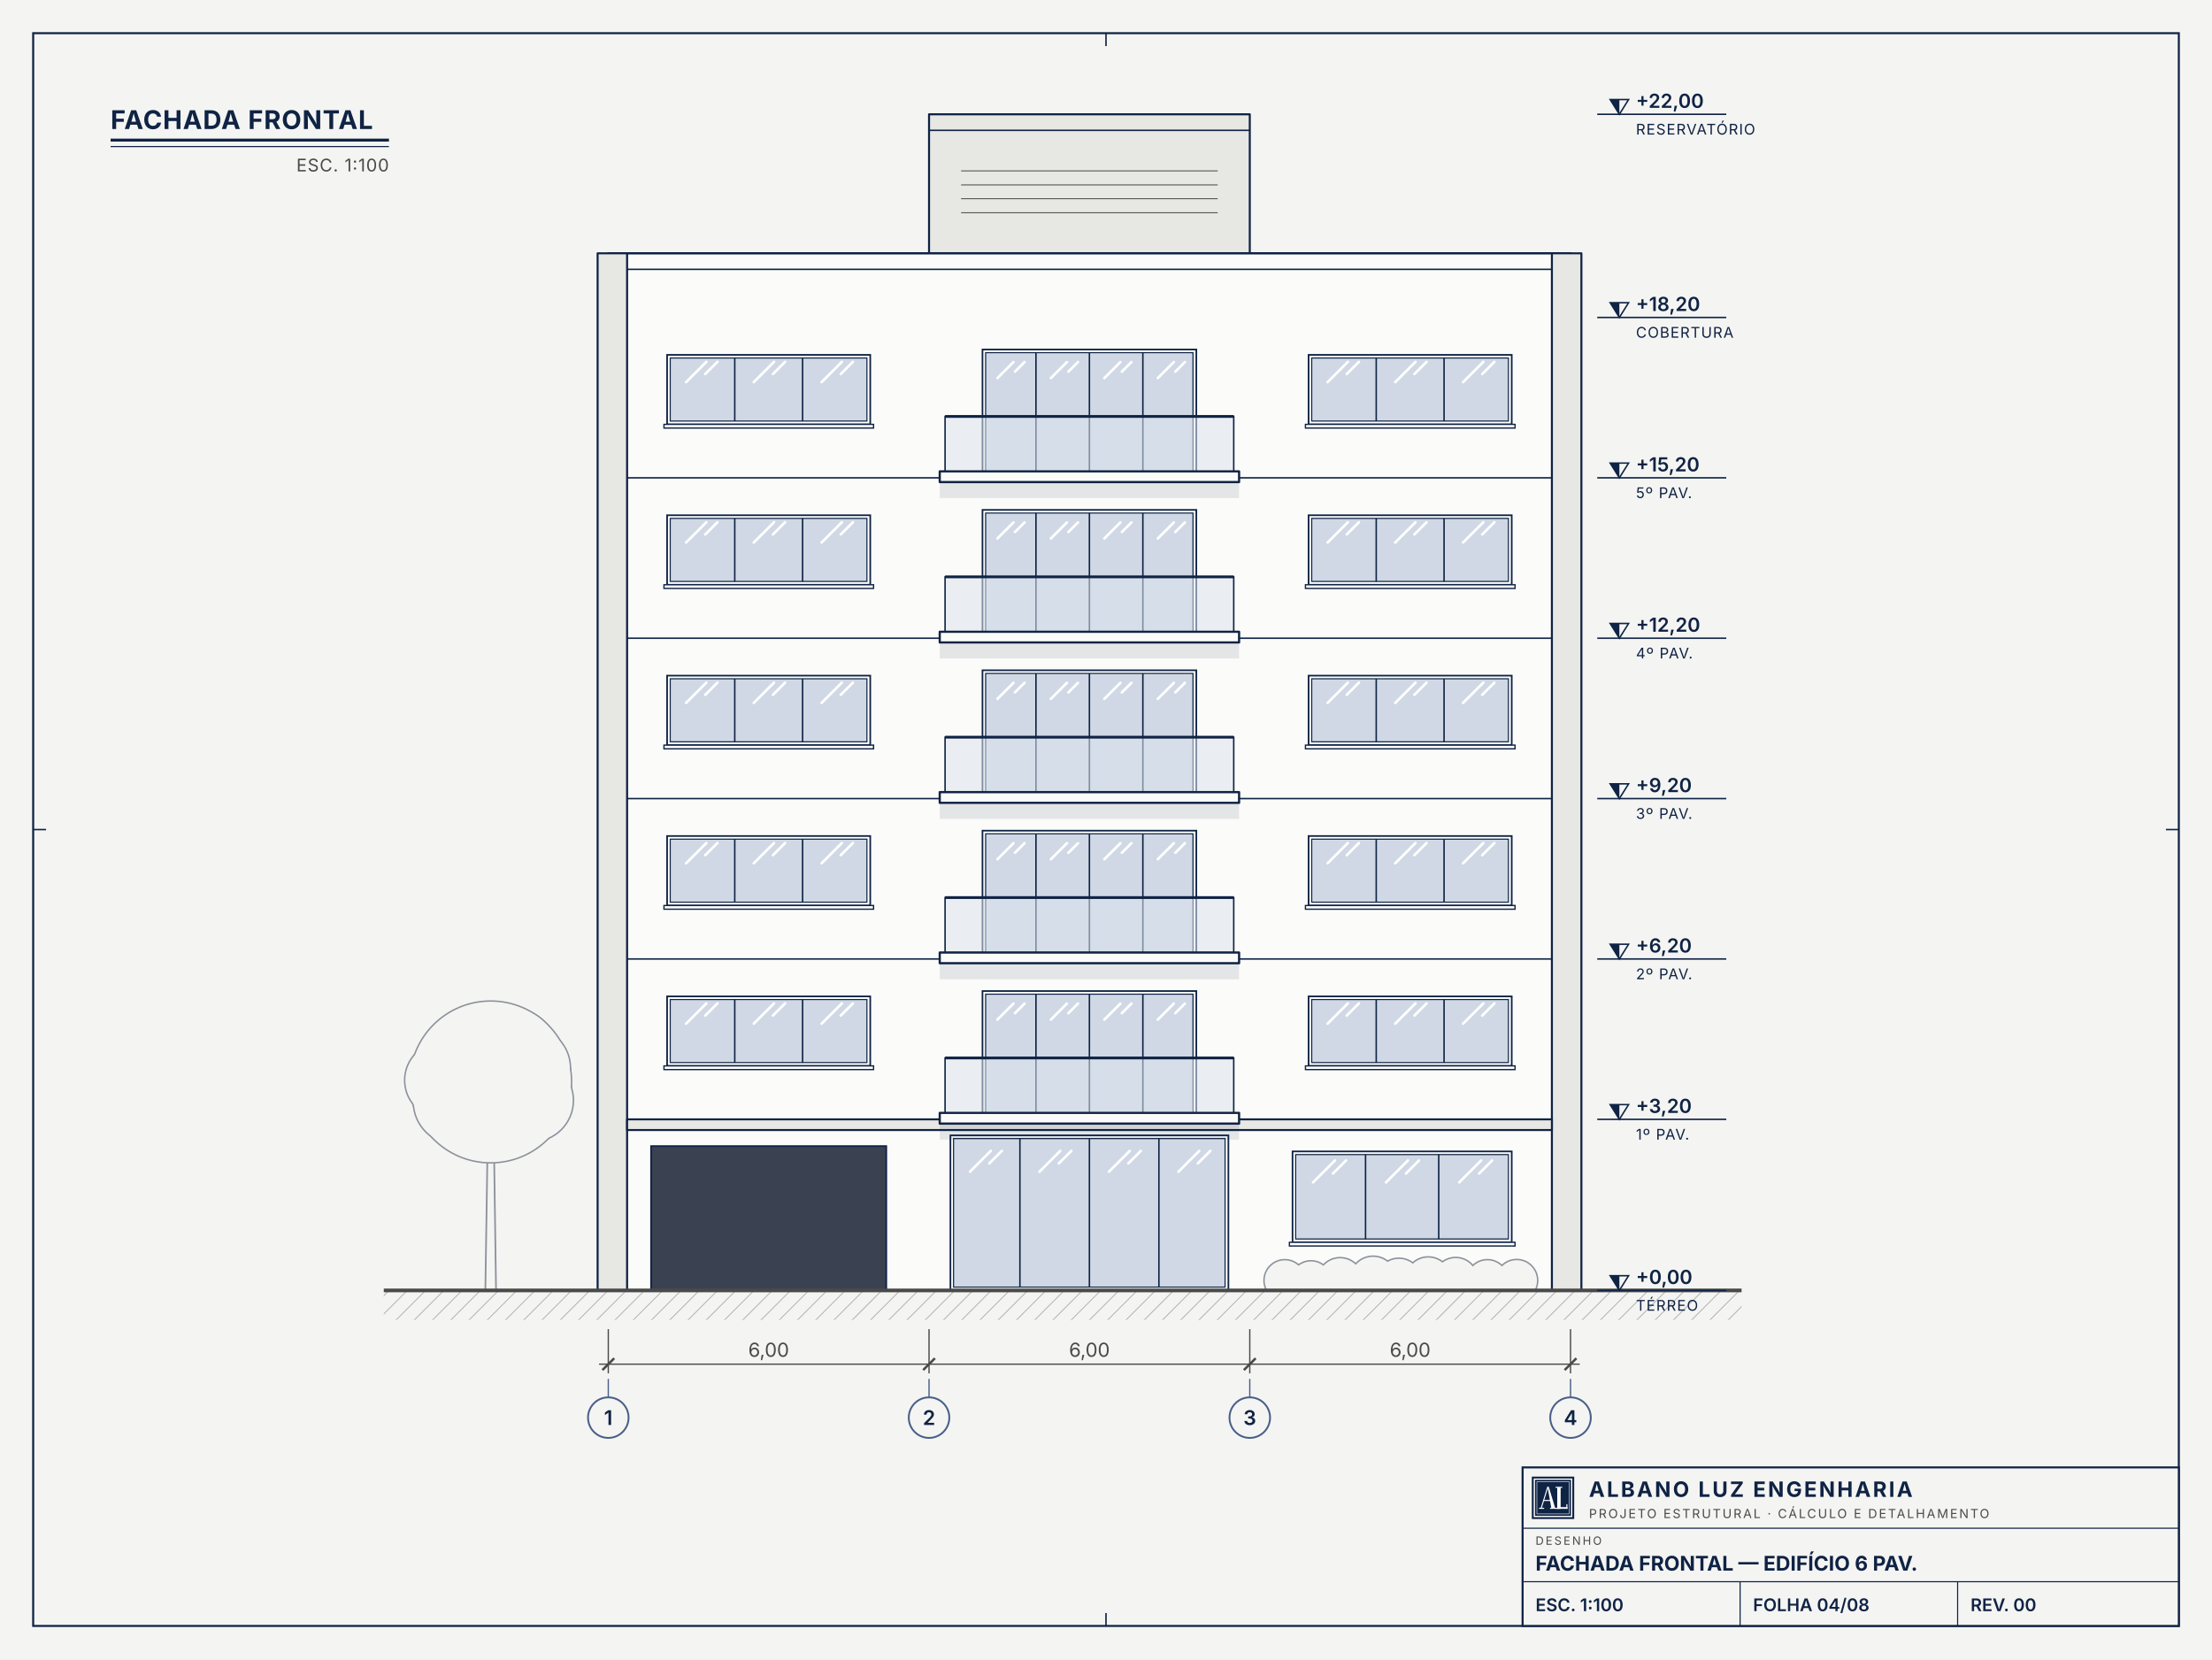
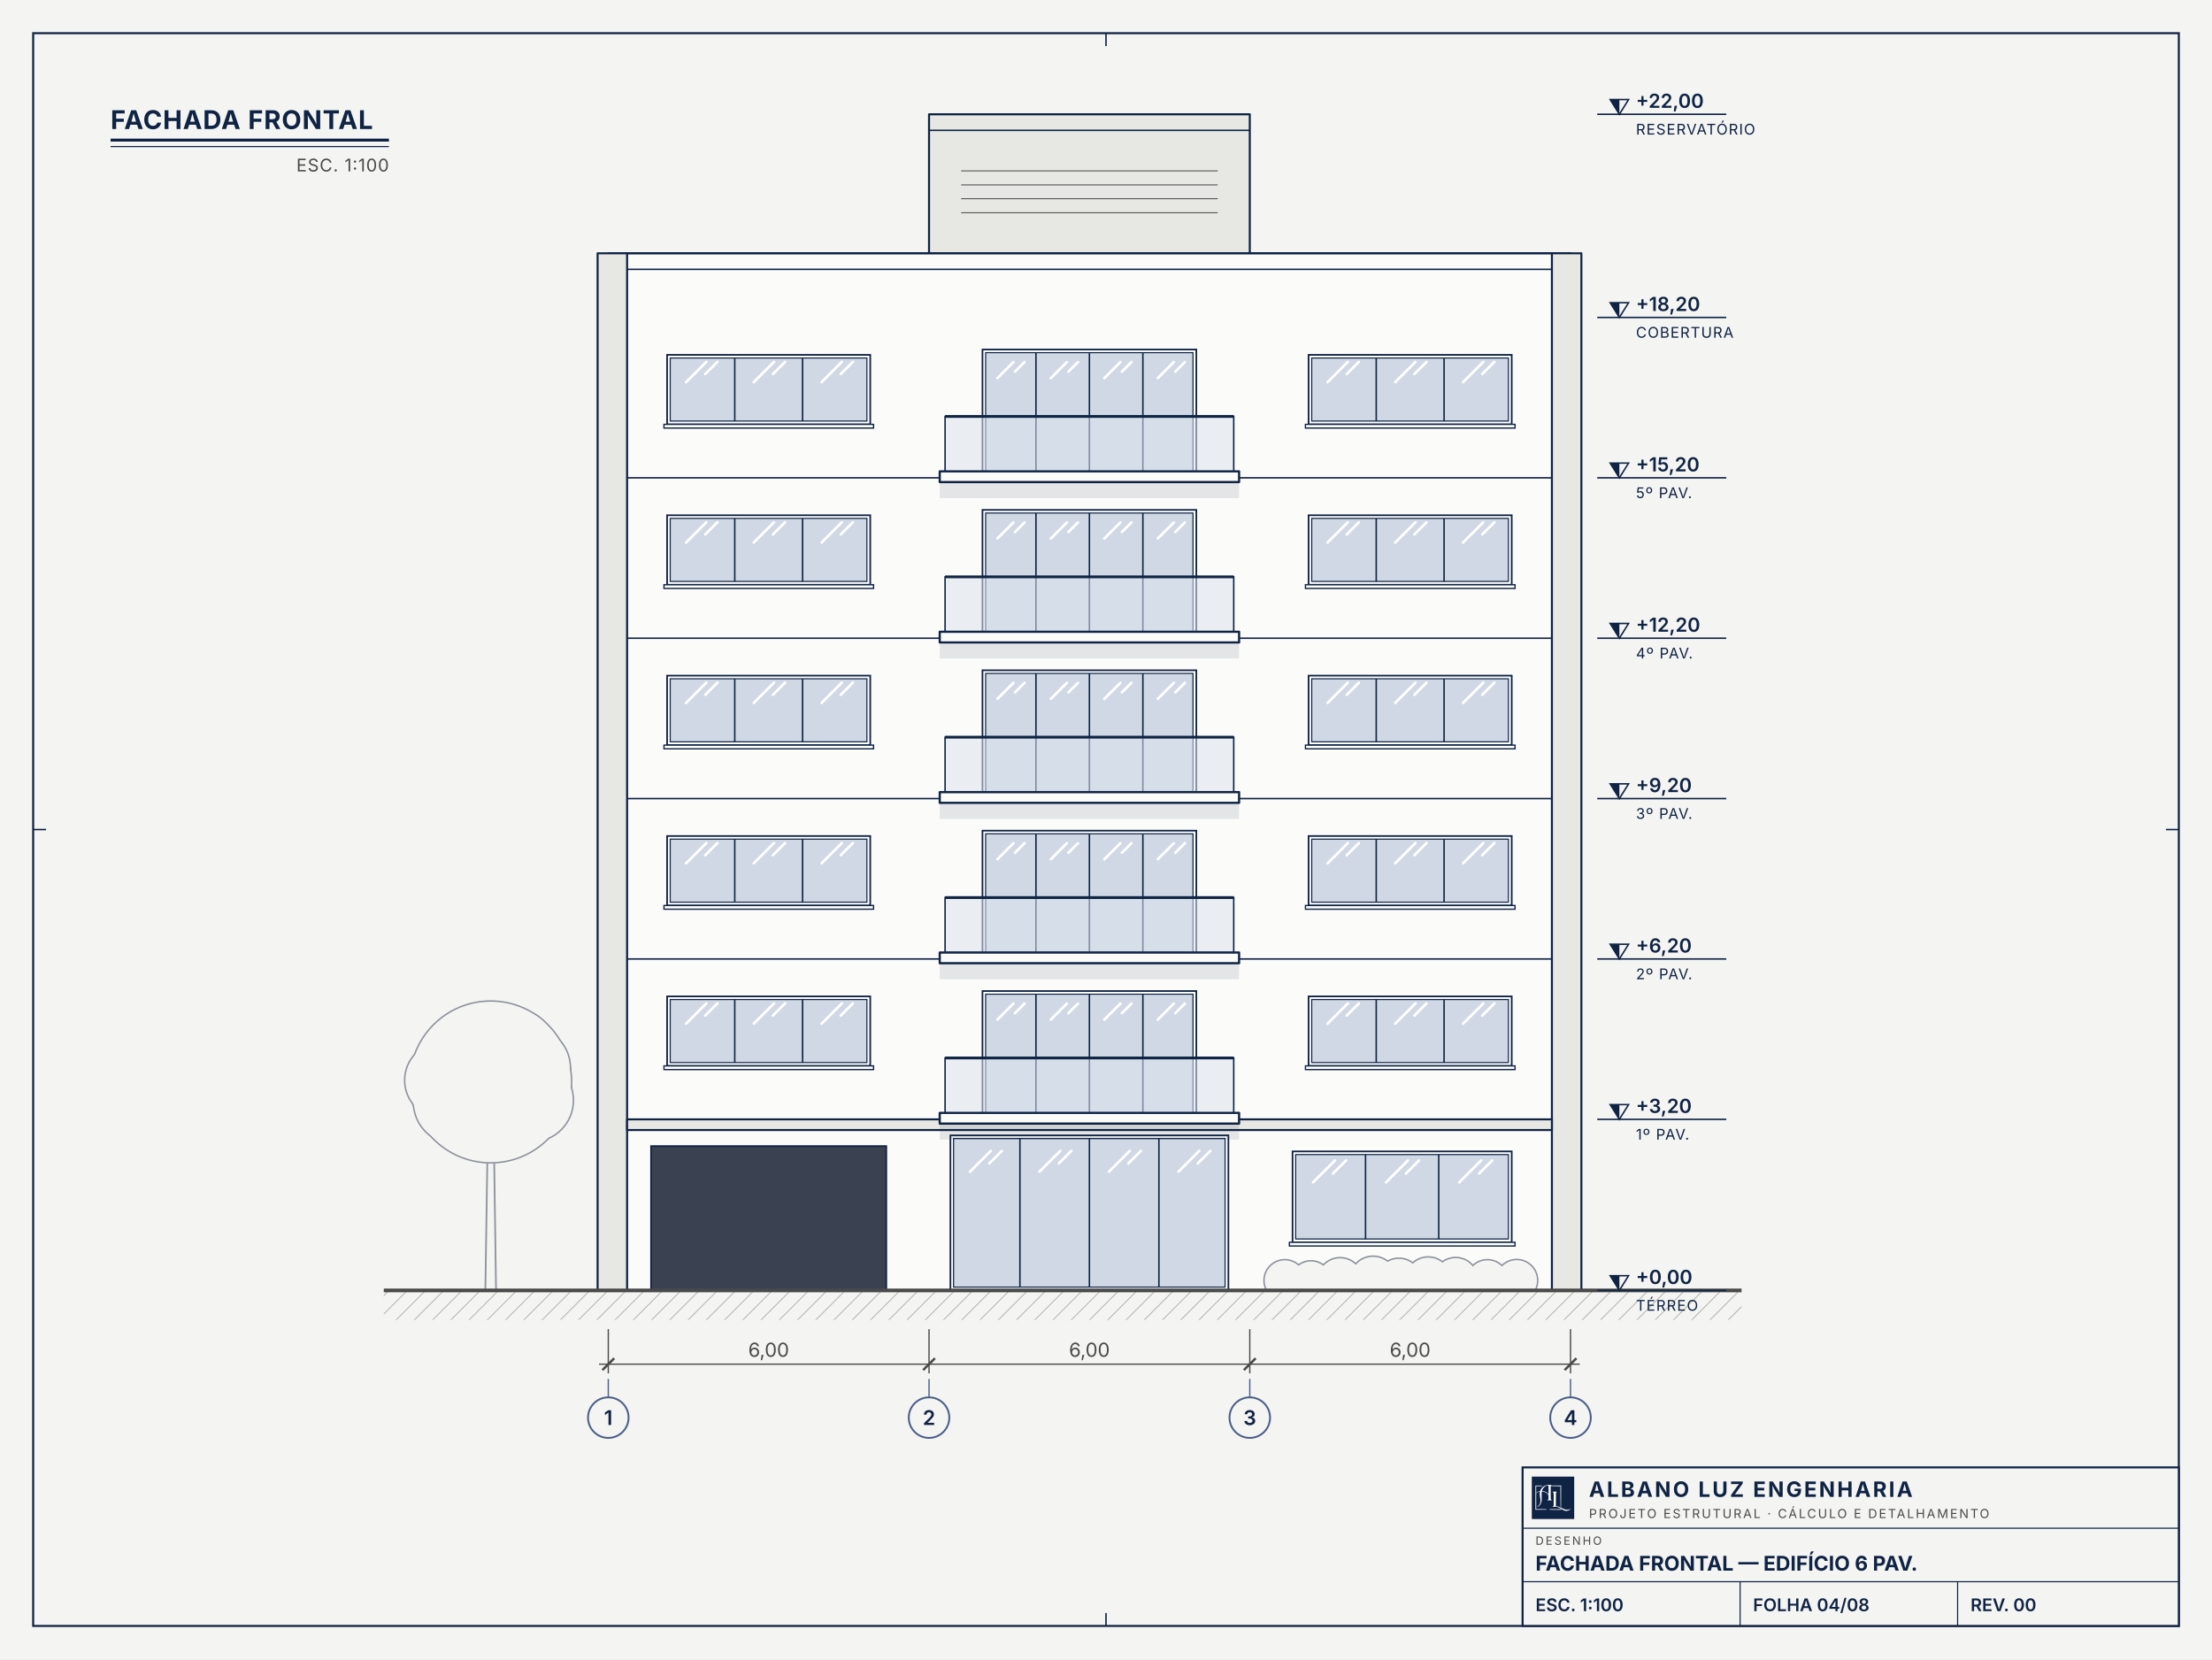
<svg xmlns="http://www.w3.org/2000/svg" width="1200" height="900" viewBox="0 0 1200 900" font-family="Inter, Arial, Helvetica, sans-serif">
  <style>text{stroke:none}.o{fill:none;stroke:#0F2344;stroke-width:1.5;stroke-linejoin:round}.w{fill:#FBFBF9;stroke:#0F2344;stroke-width:1.2;stroke-linejoin:round}.w2{fill:#E7E7E3;stroke:#0F2344;stroke-width:1.1;stroke-linejoin:round}.w3{fill:#D6D6D2;stroke:#0F2344;stroke-width:1}.fr{fill:#fff;stroke:#0F2344;stroke-width:.9}.gl{fill:#CFD8E4;stroke:#0F2344;stroke-width:.6}.gl2{fill:#DCE3EC;fill-opacity:.55;stroke:#0F2344;stroke-width:.8}.mu{fill:none;stroke:#0F2344;stroke-width:.8}.rf{fill:none;stroke:#fff;stroke-width:1.4;stroke-linecap:round}.pt{fill:#fff;stroke:#0F2344;stroke-width:.7}.th{fill:none;stroke:#4A4A4A;stroke-width:.5}.tn{fill:none;stroke:#0F2344;stroke-width:.8}.sh{fill:#0F2344;fill-opacity:.1}.dk{fill:#3A4150;stroke:#0F2344;stroke-width:.9}.md{fill:url(#mad);stroke:#0F2344;stroke-width:.9}.mt{fill:url(#met);stroke:#0F2344;stroke-width:1}.tl{fill:url(#telha);stroke:#0F2344;stroke-width:1.1;stroke-linejoin:round}.trs{fill:none;stroke:#8C929C;stroke-width:1.6}.trf{fill:#F4F4F2}.trk{fill:none;stroke:#8C929C;stroke-width:.9}.nw{fill:url(#hn);stroke:#0F2344;stroke-width:1.4;stroke-dasharray:8 4}.nd{fill:none;stroke:#0F2344;stroke-width:1;stroke-dasharray:6 3}.gx{fill:#FAFAF8;stroke:#4A4A4A;stroke-width:1.2}</style>
  <defs>
    <pattern id="terra" width="7" height="7" patternUnits="userSpaceOnUse" patternTransform="rotate(45)">
      <path d="M0 0V7" stroke="#4A4A4A" stroke-width=".7" />
    </pattern>
  </defs>
  <rect width="1200" height="900" fill="#F4F4F2" />
  <rect x="504" y="62" width="174" height="75.4" class="w2" />
  <line x1="504" y1="70.7" x2="678" y2="70.7" class="tn" />
  <path d="M521.4 115.4H660.6M521.4 107.8H660.6M521.4 100.3H660.6M521.4 92.7H660.6" class="th" />
  <rect x="330" y="137.4" width="522" height="562.6" class="w" />
  <line x1="330" y1="146.1" x2="852" y2="146.1" class="tn" />
  <rect x="324.2" y="137.4" width="16" height="562.6" class="w2" />
  <rect x="841.9" y="137.4" width="16" height="562.6" class="w2" />
  <rect x="353.2" y="621.7" width="127.6" height="78.3" class="dk" />
  <rect x="515.6" y="615.9" width="150.8" height="84.1" class="fr" />
  <rect x="517.3" y="617.6" width="147.3" height="80.6" class="gl" />
  <path d="M553.3 617.6V698.3M591 617.6V698.3M628.7 617.6V698.3" class="mu" />
  <path d="M537.5 624.3l-11.3 11.3M543.5 624.3l-6.8 6.8M575.2 624.3l-11.3 11.3M581.2 624.3l-6.8 6.8M612.9 624.3l-11.3 11.3M618.9 624.3l-6.8 6.8M650.6 624.3l-11.3 11.3M656.6 624.3l-6.8 6.8" class="rf" />
  <rect x="701.2" y="624.6" width="118.9" height="49.3" class="fr" />
  <rect x="702.9" y="626.3" width="115.4" height="45.8" class="gl" />
  <path d="M740.8 626.3V672.2M780.5 626.3V672.2" class="mu" />
  <path d="M724.2 629.5l-11.9 11.9M730.2 629.5l-7.1 7.1M763.8 629.5l-11.9 11.9M769.8 629.5l-7.1 7.1M803.5 629.5l-11.9 11.9M809.5 629.5l-7.1 7.1" class="rf" />
  <rect x="699.5" y="673.9" width="122.4" height="2" class="pt" />
  <rect x="340.2" y="607.2" width="501.7" height="5.8" class="w2" />
  <rect x="361.9" y="540.5" width="110.2" height="37.7" class="fr" />
  <rect x="363.6" y="542.2" width="106.7" height="34.2" class="gl" />
  <path d="M398.6 542.2V576.5M435.4 542.2V576.5" class="mu" />
  <path d="M383.2 544.3l-11 11M389.2 544.3l-6.6 6.6M419.9 544.3l-11 11M425.9 544.3l-6.6 6.6M456.7 544.3l-11 11M462.7 544.3l-6.6 6.6" class="rf" />
  <rect x="360.2" y="578.2" width="113.7" height="2" class="pt" />
  <rect x="709.9" y="540.5" width="110.2" height="37.7" class="fr" />
  <rect x="711.6" y="542.2" width="106.7" height="34.2" class="gl" />
  <path d="M746.6 542.2V576.5M783.4 542.2V576.5" class="mu" />
  <path d="M731.2 544.3l-11 11M737.2 544.3l-6.6 6.6M767.9 544.3l-11 11M773.9 544.3l-6.6 6.6M804.7 544.3l-11 11M810.7 544.3l-6.6 6.6" class="rf" />
  <rect x="708.2" y="578.2" width="113.7" height="2" class="pt" />
  <rect x="533" y="537.6" width="116" height="68.1" class="fr" />
  <rect x="534.7" y="539.3" width="112.5" height="64.7" class="gl" />
  <path d="M562 539.3V604M591 539.3V604M620 539.3V604" class="mu" />
  <path d="M549.8 544.4l-8.7 8.7M555.8 544.4l-5.2 5.2M578.8 544.4l-8.7 8.7M584.8 544.4l-5.2 5.2M607.8 544.4l-8.7 8.7M613.8 544.4l-5.2 5.2M636.8 544.4l-8.7 8.7M642.8 544.4l-5.2 5.2" class="rf" />
  <rect x="512.7" y="573.9" width="156.6" height="29.9" class="gl2" />
  <line x1="512.7" y1="573.9" x2="669.3" y2="573.9" class="o" />
  <rect x="509.8" y="603.7" width="162.4" height="5.8" class="w" />
  <rect x="509.8" y="609.5" width="162.4" height="8.7" class="sh" />
  <rect x="361.9" y="453.5" width="110.2" height="37.7" class="fr" />
  <rect x="363.6" y="455.2" width="106.7" height="34.2" class="gl" />
  <path d="M398.6 455.2V489.5M435.4 455.2V489.5" class="mu" />
  <path d="M383.2 457.3l-11 11M389.2 457.3l-6.6 6.6M419.9 457.3l-11 11M425.9 457.3l-6.6 6.6M456.7 457.3l-11 11M462.7 457.3l-6.6 6.6" class="rf" />
  <rect x="360.2" y="491.2" width="113.7" height="2" class="pt" />
  <rect x="709.9" y="453.5" width="110.2" height="37.7" class="fr" />
  <rect x="711.6" y="455.2" width="106.7" height="34.2" class="gl" />
  <path d="M746.6 455.2V489.5M783.4 455.2V489.5" class="mu" />
  <path d="M731.2 457.3l-11 11M737.2 457.3l-6.6 6.6M767.9 457.3l-11 11M773.9 457.3l-6.6 6.6M804.7 457.3l-11 11M810.7 457.3l-6.6 6.6" class="rf" />
  <rect x="708.2" y="491.2" width="113.7" height="2" class="pt" />
  <rect x="533" y="450.6" width="116" height="68.1" class="fr" />
  <rect x="534.7" y="452.3" width="112.5" height="64.7" class="gl" />
  <path d="M562 452.3V517M591 452.3V517M620 452.3V517" class="mu" />
  <path d="M549.8 457.4l-8.7 8.7M555.8 457.4l-5.2 5.2M578.8 457.4l-8.7 8.7M584.8 457.4l-5.2 5.2M607.8 457.4l-8.7 8.7M613.8 457.4l-5.2 5.2M636.8 457.4l-8.7 8.7M642.8 457.4l-5.2 5.2" class="rf" />
  <rect x="512.7" y="486.9" width="156.6" height="29.9" class="gl2" />
  <line x1="512.7" y1="486.9" x2="669.3" y2="486.9" class="o" />
  <rect x="509.8" y="516.7" width="162.4" height="5.8" class="w" />
  <rect x="509.8" y="522.5" width="162.4" height="8.7" class="sh" />
  <line x1="340.2" y1="520.2" x2="509.8" y2="520.2" class="tn" />
  <line x1="672.2" y1="520.2" x2="841.9" y2="520.2" class="tn" />
  <rect x="361.9" y="366.5" width="110.2" height="37.7" class="fr" />
  <rect x="363.6" y="368.2" width="106.7" height="34.2" class="gl" />
  <path d="M398.6 368.2V402.5M435.4 368.2V402.5" class="mu" />
  <path d="M383.2 370.3l-11 11M389.2 370.3l-6.6 6.6M419.9 370.3l-11 11M425.9 370.3l-6.6 6.6M456.7 370.3l-11 11M462.7 370.3l-6.6 6.6" class="rf" />
  <rect x="360.2" y="404.2" width="113.7" height="2" class="pt" />
  <rect x="709.9" y="366.5" width="110.2" height="37.7" class="fr" />
  <rect x="711.6" y="368.2" width="106.7" height="34.2" class="gl" />
  <path d="M746.6 368.2V402.5M783.4 368.2V402.5" class="mu" />
  <path d="M731.2 370.3l-11 11M737.2 370.3l-6.6 6.6M767.9 370.3l-11 11M773.9 370.3l-6.6 6.6M804.7 370.3l-11 11M810.7 370.3l-6.6 6.6" class="rf" />
  <rect x="708.2" y="404.2" width="113.7" height="2" class="pt" />
  <rect x="533" y="363.6" width="116" height="68.1" class="fr" />
  <rect x="534.7" y="365.3" width="112.5" height="64.7" class="gl" />
  <path d="M562 365.3V430M591 365.3V430M620 365.3V430" class="mu" />
  <path d="M549.8 370.4l-8.7 8.7M555.8 370.4l-5.2 5.2M578.8 370.4l-8.7 8.7M584.8 370.4l-5.2 5.2M607.8 370.4l-8.7 8.7M613.8 370.4l-5.2 5.2M636.8 370.4l-8.7 8.7M642.8 370.4l-5.2 5.2" class="rf" />
  <rect x="512.7" y="399.9" width="156.6" height="29.9" class="gl2" />
  <line x1="512.7" y1="399.9" x2="669.3" y2="399.9" class="o" />
  <rect x="509.8" y="429.7" width="162.4" height="5.8" class="w" />
  <rect x="509.8" y="435.5" width="162.4" height="8.7" class="sh" />
  <line x1="340.2" y1="433.2" x2="509.8" y2="433.2" class="tn" />
  <line x1="672.2" y1="433.2" x2="841.9" y2="433.2" class="tn" />
  <rect x="361.9" y="279.5" width="110.2" height="37.7" class="fr" />
  <rect x="363.6" y="281.2" width="106.7" height="34.2" class="gl" />
  <path d="M398.6 281.2V315.5M435.4 281.2V315.5" class="mu" />
  <path d="M383.2 283.3l-11 11M389.2 283.3l-6.6 6.6M419.9 283.3l-11 11M425.9 283.3l-6.6 6.6M456.7 283.3l-11 11M462.7 283.3l-6.6 6.6" class="rf" />
  <rect x="360.2" y="317.2" width="113.7" height="2" class="pt" />
  <rect x="709.9" y="279.5" width="110.2" height="37.7" class="fr" />
  <rect x="711.6" y="281.2" width="106.7" height="34.2" class="gl" />
  <path d="M746.6 281.2V315.5M783.4 281.2V315.5" class="mu" />
  <path d="M731.2 283.3l-11 11M737.2 283.3l-6.6 6.6M767.9 283.3l-11 11M773.9 283.3l-6.6 6.6M804.7 283.3l-11 11M810.7 283.3l-6.6 6.6" class="rf" />
  <rect x="708.2" y="317.2" width="113.7" height="2" class="pt" />
  <rect x="533" y="276.6" width="116" height="68.1" class="fr" />
  <rect x="534.7" y="278.3" width="112.5" height="64.7" class="gl" />
  <path d="M562 278.3V343M591 278.3V343M620 278.3V343" class="mu" />
  <path d="M549.8 283.4l-8.7 8.7M555.8 283.4l-5.2 5.2M578.8 283.4l-8.7 8.7M584.8 283.4l-5.2 5.2M607.8 283.4l-8.7 8.7M613.8 283.4l-5.2 5.2M636.8 283.4l-8.7 8.7M642.8 283.4l-5.2 5.2" class="rf" />
  <rect x="512.7" y="312.9" width="156.6" height="29.9" class="gl2" />
  <line x1="512.7" y1="312.9" x2="669.3" y2="312.9" class="o" />
  <rect x="509.8" y="342.7" width="162.4" height="5.8" class="w" />
  <rect x="509.8" y="348.5" width="162.4" height="8.7" class="sh" />
  <line x1="340.2" y1="346.2" x2="509.8" y2="346.2" class="tn" />
  <line x1="672.2" y1="346.2" x2="841.9" y2="346.2" class="tn" />
  <rect x="361.9" y="192.5" width="110.2" height="37.7" class="fr" />
  <rect x="363.6" y="194.2" width="106.7" height="34.2" class="gl" />
  <path d="M398.6 194.2V228.5M435.4 194.2V228.5" class="mu" />
  <path d="M383.2 196.3l-11 11M389.2 196.3l-6.6 6.6M419.9 196.3l-11 11M425.9 196.3l-6.6 6.6M456.7 196.3l-11 11M462.7 196.3l-6.6 6.6" class="rf" />
  <rect x="360.2" y="230.2" width="113.7" height="2" class="pt" />
  <rect x="709.9" y="192.5" width="110.2" height="37.7" class="fr" />
  <rect x="711.6" y="194.2" width="106.7" height="34.2" class="gl" />
  <path d="M746.6 194.2V228.5M783.4 194.2V228.5" class="mu" />
  <path d="M731.2 196.3l-11 11M737.2 196.3l-6.6 6.6M767.9 196.3l-11 11M773.9 196.3l-6.6 6.6M804.7 196.3l-11 11M810.7 196.3l-6.6 6.6" class="rf" />
  <rect x="708.2" y="230.2" width="113.7" height="2" class="pt" />
  <rect x="533" y="189.6" width="116" height="68.1" class="fr" />
  <rect x="534.7" y="191.3" width="112.5" height="64.7" class="gl" />
  <path d="M562 191.3V256M591 191.3V256M620 191.3V256" class="mu" />
  <path d="M549.8 196.4l-8.7 8.7M555.8 196.4l-5.2 5.2M578.8 196.4l-8.7 8.7M584.8 196.4l-5.2 5.2M607.8 196.4l-8.7 8.7M613.8 196.4l-5.2 5.2M636.8 196.4l-8.7 8.7M642.8 196.4l-5.2 5.2" class="rf" />
  <rect x="512.7" y="225.9" width="156.6" height="29.9" class="gl2" />
  <line x1="512.7" y1="225.9" x2="669.3" y2="225.9" class="o" />
  <rect x="509.8" y="255.7" width="162.4" height="5.8" class="w" />
  <rect x="509.8" y="261.5" width="162.4" height="8.7" class="sh" />
  <line x1="340.2" y1="259.2" x2="509.8" y2="259.2" class="tn" />
  <line x1="672.2" y1="259.2" x2="841.9" y2="259.2" class="tn" />
  <g class="trs">
    <circle cx="697" cy="694.6" r="10.9" />
    <circle cx="711.2" cy="695.1" r="10.8" />
    <circle cx="727" cy="694.6" r="12" />
    <circle cx="744.9" cy="694.2" r="12.4" />
    <circle cx="758.9" cy="694.9" r="12" />
    <circle cx="774.8" cy="694.3" r="12.1" />
    <circle cx="789.7" cy="694.2" r="11.7" />
    <circle cx="806.9" cy="694.7" r="11" />
    <circle cx="822.8" cy="694.6" r="11" />
  </g>
  <g class="trf">
    <circle cx="697" cy="694.6" r="10.9" />
    <circle cx="711.2" cy="695.1" r="10.8" />
    <circle cx="727" cy="694.6" r="12" />
    <circle cx="744.9" cy="694.2" r="12.4" />
    <circle cx="758.9" cy="694.9" r="12" />
    <circle cx="774.8" cy="694.3" r="12.1" />
    <circle cx="789.7" cy="694.2" r="11.7" />
    <circle cx="806.9" cy="694.7" r="11" />
    <circle cx="822.8" cy="694.6" r="11" />
  </g>
  <rect x="678" y="700" width="168.2" height="20" fill="#F4F4F2" />
  <path d="M263.3 700L264.8 602.1M269.1 700L267.7 602.1" class="trk" />
  <g class="trs">
    <circle cx="266.2" cy="586.9" r="43.5" />
    <circle cx="287.1" cy="579.3" r="22" />
    <circle cx="278.3" cy="571" r="23.6" />
    <circle cx="256.8" cy="567.6" r="20.1" />
    <circle cx="240.3" cy="586" r="20.4" />
    <circle cx="247.3" cy="597.7" r="22.7" />
    <circle cx="271.3" cy="606.2" r="21.6" />
    <circle cx="288.6" cy="596.9" r="22.1" />
  </g>
  <g class="trf">
    <circle cx="266.2" cy="586.9" r="43.5" />
    <circle cx="287.1" cy="579.3" r="22" />
    <circle cx="278.3" cy="571" r="23.6" />
    <circle cx="256.8" cy="567.6" r="20.1" />
    <circle cx="240.3" cy="586" r="20.4" />
    <circle cx="247.3" cy="597.7" r="22.7" />
    <circle cx="271.3" cy="606.2" r="21.6" />
    <circle cx="288.6" cy="596.9" r="22.1" />
  </g>
  <rect x="208.2" y="700" width="736.6" height="16" fill="url(#terra)" opacity="0.5" />
  <line x1="208.2" y1="700" x2="944.8" y2="700" stroke="#4A4A4A" stroke-width="2" />
  <g stroke="#4A4A4A" stroke-width="0.7">
    <line x1="325" y1="740" x2="857" y2="740" />
    <line x1="326.8" y1="743.2" x2="333.2" y2="736.8" stroke-width="1.3" />
    <line x1="330" y1="721" x2="330" y2="745" />
    <line x1="500.8" y1="743.2" x2="507.2" y2="736.8" stroke-width="1.3" />
    <line x1="504" y1="721" x2="504" y2="745" />
    <line x1="674.8" y1="743.2" x2="681.2" y2="736.8" stroke-width="1.3" />
    <line x1="678" y1="721" x2="678" y2="745" />
    <line x1="848.8" y1="743.2" x2="855.2" y2="736.8" stroke-width="1.3" />
    <line x1="852" y1="721" x2="852" y2="745" />
  </g>
  <text x="417" y="736" font-size="10.5" text-anchor="middle" fill="#4A4A4A" style="stroke:#F4F4F2;stroke-width:3px;paint-order:stroke;stroke-linejoin:round">6,00</text>
  <text x="591" y="736" font-size="10.5" text-anchor="middle" fill="#4A4A4A" style="stroke:#F4F4F2;stroke-width:3px;paint-order:stroke;stroke-linejoin:round">6,00</text>
  <text x="765" y="736" font-size="10.5" text-anchor="middle" fill="#4A4A4A" style="stroke:#F4F4F2;stroke-width:3px;paint-order:stroke;stroke-linejoin:round">6,00</text>
  <line x1="330" y1="748" x2="330" y2="758" stroke="#4A6089" stroke-width="0.7" stroke-dasharray="18 4 3 4" />
  <circle cx="330" cy="769" r="11" fill="#F4F4F2" stroke="#4A6089" stroke-width="1" />
  <text x="330" y="773" font-size="11" font-weight="600" text-anchor="middle" fill="#0F2344">1</text>
  <line x1="504" y1="748" x2="504" y2="758" stroke="#4A6089" stroke-width="0.7" stroke-dasharray="18 4 3 4" />
  <circle cx="504" cy="769" r="11" fill="#F4F4F2" stroke="#4A6089" stroke-width="1" />
  <text x="504" y="773" font-size="11" font-weight="600" text-anchor="middle" fill="#0F2344">2</text>
  <line x1="678" y1="748" x2="678" y2="758" stroke="#4A6089" stroke-width="0.7" stroke-dasharray="18 4 3 4" />
  <circle cx="678" cy="769" r="11" fill="#F4F4F2" stroke="#4A6089" stroke-width="1" />
  <text x="678" y="773" font-size="11" font-weight="600" text-anchor="middle" fill="#0F2344">3</text>
  <line x1="852" y1="748" x2="852" y2="758" stroke="#4A6089" stroke-width="0.7" stroke-dasharray="18 4 3 4" />
  <circle cx="852" cy="769" r="11" fill="#F4F4F2" stroke="#4A6089" stroke-width="1" />
  <text x="852" y="773" font-size="11" font-weight="600" text-anchor="middle" fill="#0F2344">4</text>
  <g stroke="#0F2344" stroke-width="0.8" fill="none">
    <line x1="866.5" y1="700" x2="936.5" y2="700" />
    <polygon points="878.5,700 873.5,692 883.5,692" />
    <polygon points="878.5,700 873.5,692 878.5,692" fill="#0F2344" stroke="none" />
  </g>
  <text x="887.5" y="696.5" font-size="10.5" font-weight="600" text-anchor="start" fill="#0F2344">+0,00</text>
  <text x="887.5" y="711" font-size="8" text-anchor="start" fill="#0F2344" letter-spacing="0.5">TÉRREO</text>
  <g stroke="#0F2344" stroke-width="0.8" fill="none">
    <line x1="866.5" y1="607.2" x2="936.5" y2="607.2" />
    <polygon points="878.5,607.2 873.5,599.2 883.5,599.2" />
    <polygon points="878.5,607.2 873.5,599.2 878.5,599.2" fill="#0F2344" stroke="none" />
  </g>
  <text x="887.5" y="603.7" font-size="10.5" font-weight="600" text-anchor="start" fill="#0F2344">+3,20</text>
  <text x="887.5" y="618.2" font-size="8" text-anchor="start" fill="#0F2344" letter-spacing="0.5">1º PAV.</text>
  <g stroke="#0F2344" stroke-width="0.8" fill="none">
    <line x1="866.5" y1="520.2" x2="936.5" y2="520.2" />
    <polygon points="878.5,520.2 873.5,512.2 883.5,512.2" />
    <polygon points="878.5,520.2 873.5,512.2 878.5,512.2" fill="#0F2344" stroke="none" />
  </g>
  <text x="887.5" y="516.7" font-size="10.5" font-weight="600" text-anchor="start" fill="#0F2344">+6,20</text>
  <text x="887.5" y="531.2" font-size="8" text-anchor="start" fill="#0F2344" letter-spacing="0.5">2º PAV.</text>
  <g stroke="#0F2344" stroke-width="0.8" fill="none">
    <line x1="866.5" y1="433.2" x2="936.5" y2="433.2" />
    <polygon points="878.5,433.2 873.5,425.2 883.5,425.2" />
    <polygon points="878.5,433.2 873.5,425.2 878.5,425.2" fill="#0F2344" stroke="none" />
  </g>
  <text x="887.5" y="429.7" font-size="10.5" font-weight="600" text-anchor="start" fill="#0F2344">+9,20</text>
  <text x="887.5" y="444.2" font-size="8" text-anchor="start" fill="#0F2344" letter-spacing="0.5">3º PAV.</text>
  <g stroke="#0F2344" stroke-width="0.8" fill="none">
    <line x1="866.5" y1="346.2" x2="936.5" y2="346.2" />
    <polygon points="878.5,346.2 873.5,338.2 883.5,338.2" />
    <polygon points="878.5,346.2 873.5,338.2 878.5,338.2" fill="#0F2344" stroke="none" />
  </g>
  <text x="887.5" y="342.7" font-size="10.5" font-weight="600" text-anchor="start" fill="#0F2344">+12,20</text>
  <text x="887.5" y="357.2" font-size="8" text-anchor="start" fill="#0F2344" letter-spacing="0.5">4º PAV.</text>
  <g stroke="#0F2344" stroke-width="0.8" fill="none">
    <line x1="866.5" y1="259.2" x2="936.5" y2="259.2" />
    <polygon points="878.5,259.2 873.5,251.2 883.5,251.2" />
    <polygon points="878.5,259.2 873.5,251.2 878.5,251.2" fill="#0F2344" stroke="none" />
  </g>
  <text x="887.5" y="255.7" font-size="10.5" font-weight="600" text-anchor="start" fill="#0F2344">+15,20</text>
  <text x="887.5" y="270.2" font-size="8" text-anchor="start" fill="#0F2344" letter-spacing="0.5">5º PAV.</text>
  <g stroke="#0F2344" stroke-width="0.8" fill="none">
    <line x1="866.5" y1="172.2" x2="936.5" y2="172.2" />
    <polygon points="878.5,172.2 873.5,164.2 883.5,164.2" />
    <polygon points="878.5,172.2 873.5,164.2 878.5,164.2" fill="#0F2344" stroke="none" />
  </g>
  <text x="887.5" y="168.7" font-size="10.5" font-weight="600" text-anchor="start" fill="#0F2344">+18,20</text>
  <text x="887.5" y="183.2" font-size="8" text-anchor="start" fill="#0F2344" letter-spacing="0.5">COBERTURA</text>
  <g stroke="#0F2344" stroke-width="0.8" fill="none">
    <line x1="866.5" y1="62" x2="936.5" y2="62" />
    <polygon points="878.5,62 873.5,54 883.5,54" />
    <polygon points="878.5,62 873.5,54 878.5,54" fill="#0F2344" stroke="none" />
  </g>
  <text x="887.5" y="58.5" font-size="10.5" font-weight="600" text-anchor="start" fill="#0F2344">+22,00</text>
  <text x="887.5" y="73" font-size="8" text-anchor="start" fill="#0F2344" letter-spacing="0.5">RESERVATÓRIO</text>
  <text x="60" y="70" font-size="14" font-weight="700" fill="#0F2344" letter-spacing="0.4">FACHADA FRONTAL</text>
  <line x1="60" y1="76" x2="211" y2="76" stroke="#0F2344" stroke-width="1.6" />
  <line x1="60" y1="79.5" x2="211" y2="79.5" stroke="#0F2344" stroke-width="0.6" />
  <text x="211" y="93" font-size="9.5" text-anchor="end" fill="#4A4A4A" letter-spacing="0.4">ESC. 1:100</text>
  <rect x="18" y="18" width="1164" height="864" fill="none" stroke="#0F2344" stroke-width="1.1" />
  <g stroke="#0F2344" stroke-width="0.8">
    <line x1="600" y1="18" x2="600" y2="25" />
    <line x1="600" y1="882" x2="600" y2="875" />
    <line x1="18" y1="450" x2="25" y2="450" />
    <line x1="1182" y1="450" x2="1175" y2="450" />
  </g>
  <rect x="826" y="796" width="356" height="86" fill="#F4F4F2" stroke="#0F2344" stroke-width="1.1" />
  <g stroke="#0F2344" stroke-width="0.6">
    <line x1="826" y1="829" x2="1182" y2="829" />
    <line x1="826" y1="858" x2="1182" y2="858" />
    <line x1="944" y1="858" x2="944" y2="882" />
    <line x1="1062" y1="858" x2="1062" y2="882" />
  </g>
-   <g transform="translate(831 801) scale(0.23)">
-     <rect width="100" height="100" fill="#0F2344" />
-     <g fill="none" stroke="#fff">
-       <rect x="6" y="6" width="88" height="88" stroke-width="3" />
-       <rect x="12" y="12" width="76" height="76" stroke-width="1.2" />
-     </g>
-     <g fill="#fff">
-       <polygon points="36.5,24 39,24 23.5,74 21,74" />
-       <polygon points="37,24 40,24 55,74 46,74" />
-       <rect x="28" y="55" width="16" height="2.5" />
-       <rect x="17" y="73.5" width="12" height="2.5" />
-       <rect x="43" y="73.5" width="15" height="2.5" />
-       <rect x="60" y="26" width="8" height="50" />
-       <rect x="56" y="24" width="16" height="2.5" />
-       <rect x="56" y="73.5" width="6" height="2.5" />
-       <rect x="60" y="72" width="24" height="4" />
-       <rect x="81.5" y="65" width="2.5" height="11" />
-     </g>
-   </g>
+   <rect x="831" y="801" width="23" height="23" fill="#0F2344" />
+   <path transform="translate(832.6 805.2) scale(0.04495) translate(-28 -41)" fill="#fff" fill-rule="evenodd" d="M 190 47.98 C 145.76 51.26, 112.35 74.81, 96.45 113.94 L 93.41 121.43 87.95 122.54 C 73.81 125.40, 62.13 130.88, 47.23 141.62 L 44.97 143.26 45.23 104.38 L 45.50 65.50 82.82 65.23 C 117.64 64.99, 120.12 64.85, 119.80 63.23 C 119.49 61.62, 116.58 61.48, 80.23 61.23 L 41 60.97 40.87 70.23 C 40.40 105.22, 40.17 337.04, 40.61 339.25 L 41.15 342 105.57 342 C 169.25 342, 170 341.97, 170 340.00 C 170 338.04, 169.16 338.01, 107.75 337.75 L 45.50 337.50 45.50 243.04 L 45.50 148.58 50.50 144.75 C 61.12 136.62, 87.99 125.65, 90.68 128.35 C 91.07 128.74, 90.82 131.63, 90.12 134.78 C 86.41 151.49, 87.56 177.16, 93.25 204.50 C 103.35 253.04, 92.59 289.70, 64.15 303.69 C 58.19 306.63, 56.80 308.65, 59.44 310.58 C 62.98 313.17, 77.68 304.37, 87.46 293.81 C 108.36 271.23, 114.97 238.52, 110.82 178.11 C 109.89 164.51, 109.89 157.75, 110.85 147.04 C 112.67 126.70, 112.32 127.42, 120.08 127.84 C 149.75 129.41, 179.22 146.57, 190.75 168.96 L 194 175.28 194 195.67 C 194 222.25, 192.83 225.31, 180.50 231.09 L 174.50 233.90 207.25 233.95 C 225.26 233.97, 240 233.81, 240 233.58 C 240 233.35, 237.84 232.44, 235.21 231.57 C 232.57 230.69, 228.74 228.35, 226.70 226.36 C 219.74 219.61, 219.86 221.25, 220.20 138.32 L 220.50 64.50 222.84 59.73 C 224.52 56.32, 226.49 54.20, 229.77 52.28 C 234.19 49.69, 234.26 49.58, 231.83 48.93 C 227.50 47.77, 200.98 47.17, 190 47.98 M 34.46 56.25 C 34.20 56.93, 34.10 122.75, 34.24 202.50 L 34.50 347.50 102.25 347.75 C 169.49 348.01, 170 347.99, 170 346.00 C 170 344.01, 169.40 344, 104.50 344 L 39 344 39 202.09 L 39 60.18 43.75 59.58 C 46.36 59.25, 64.12 59.08, 83.23 59.21 C 117.83 59.43, 121.43 59.12, 119.55 56.08 C 118.51 54.41, 35.10 54.57, 34.46 56.25 M 169.88 56.90 C 149.11 63.55, 130.08 82.77, 119.54 107.75 C 114.07 120.73, 113.85 120.18, 125 121.60 C 152.64 125.11, 172.20 135.23, 187.67 154.04 C 190.78 157.82, 193.70 160.68, 194.16 160.39 C 195.36 159.65, 195.21 70.41, 193.99 63.88 C 192.63 56.51, 190.57 54.98, 182.13 55.05 C 178.48 55.08, 172.97 55.91, 169.88 56.90 M 227.98 56.52 C 227.28 57.36, 226.95 58.29, 227.25 58.58 C 227.55 58.88, 247.98 59.14, 272.64 59.16 C 297.31 59.18, 323.23 59.45, 330.25 59.75 L 343 60.30 343 189.54 C 343 324.78, 342.86 320, 346.58 320 C 346.81 320, 347 260.37, 347 187.50 L 347 55 288.12 55 C 236.59 55, 229.08 55.19, 227.98 56.52 M 224.66 61.66 C 221.48 64.85, 223.46 64.98, 280.25 65.24 L 336.50 65.50 337 190.98 C 337.47 309.47, 337.59 316.49, 339.25 316.81 C 340.90 317.12, 341 310.51, 341 189.07 L 341 61 283.16 61 C 251.35 61, 225.03 61.30, 224.66 61.66 M 241 129.35 C 241 129.54, 243.24 131.09, 245.98 132.79 C 257.25 139.80, 257.22 139.53, 256.82 225.50 L 256.50 295.50 254 300.49 C 251.95 304.57, 250.55 305.93, 246.30 307.99 C 243.45 309.37, 241.09 310.83, 241.05 311.25 C 241.02 311.66, 252.58 312.00, 266.75 312.01 C 306.31 312.04, 306.18 311.99, 353.37 340.90 C 389.78 363.20, 413.34 366.75, 440.33 354.00 C 447.32 350.70, 461.66 340.04, 462.67 337.40 C 463.54 335.13, 462.22 334.49, 460.25 336.22 C 453.63 342.03, 439.13 346.81, 425.40 347.69 C 405.46 348.97, 388.01 343.90, 351.13 326.10 C 320.14 311.15, 309.86 307.71, 292.25 306.40 L 283 305.71 283 227.79 C 283 174.95, 283.35 148.49, 284.08 145.56 C 285.44 140.17, 289.98 134.55, 295.09 131.95 C 297.24 130.85, 299 129.74, 299 129.48 C 299 129.21, 285.95 129, 270 129 C 254.05 129, 241 129.15, 241 129.35 M 336.63 336.50 C 336.13 337.81, 327.80 338, 270.03 338 C 204.59 338, 204 338.01, 204 340.00 C 204 341.99, 204.50 342.01, 272.25 341.75 L 340.50 341.50 340.83 339.11 C 341.31 335.73, 337.77 333.53, 336.63 336.50 M 343 341.50 L 343 344 273.50 344 C 204.66 344, 204 344.01, 204 346 C 204 347.98, 204.66 348, 275.50 348 L 347 348 347 344.10 C 347 341.48, 346.48 340.01, 345.41 339.60 C 343.08 338.71, 343 338.77, 343 341.50" />
  <text x="862" y="812" font-size="11.5" font-weight="700" fill="#0F2344" letter-spacing="1.1">ALBANO LUZ ENGENHARIA</text>
  <text x="862" y="823.5" font-size="6.8" fill="#4A4A4A" letter-spacing="0.9">PROJETO ESTRUTURAL · CÁLCULO E DETALHAMENTO</text>
  <text x="833" y="838" font-size="6.2" fill="#4A4A4A" letter-spacing="1">DESENHO</text>
  <text x="833" y="852" font-size="11" font-weight="700" fill="#0F2344">FACHADA FRONTAL — EDIFÍCIO 6 PAV.</text>
  <text x="833" y="874" font-size="9.5" font-weight="600" fill="#0F2344">ESC. 1:100</text>
  <text x="951" y="874" font-size="9.5" font-weight="600" fill="#0F2344">FOLHA 04/08</text>
  <text x="1069" y="874" font-size="9.5" font-weight="600" fill="#0F2344">REV. 00</text>
</svg>
